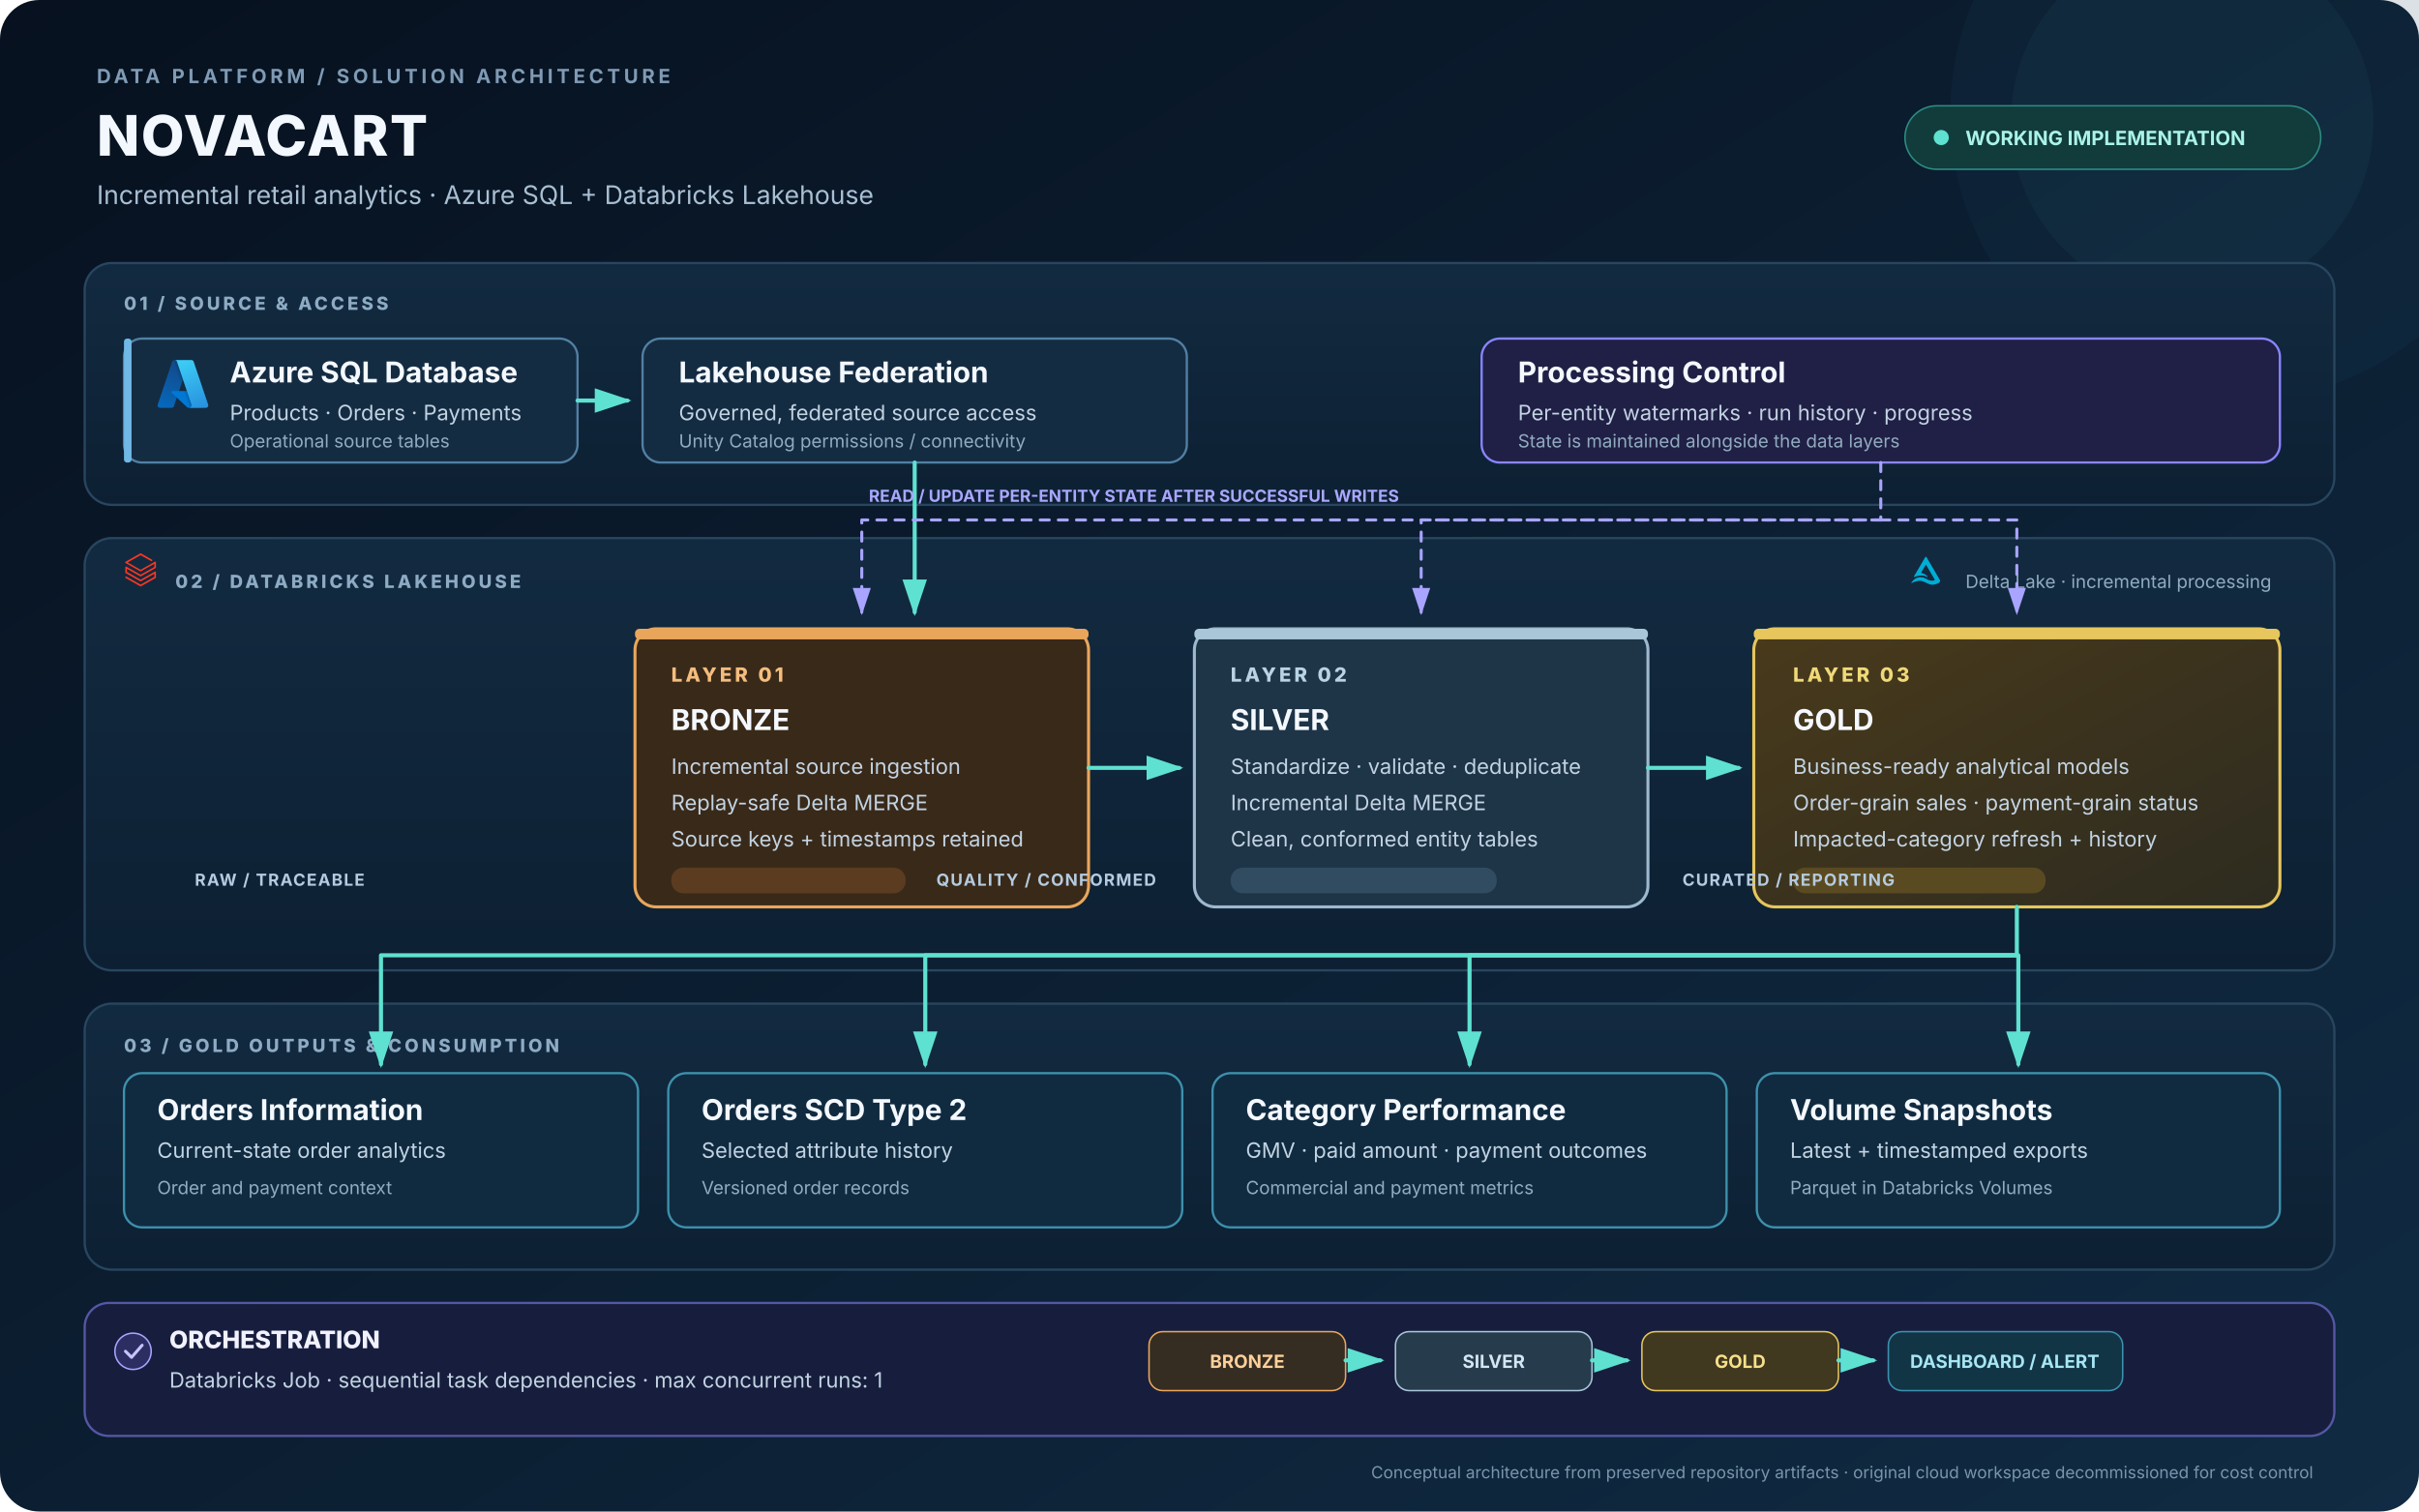
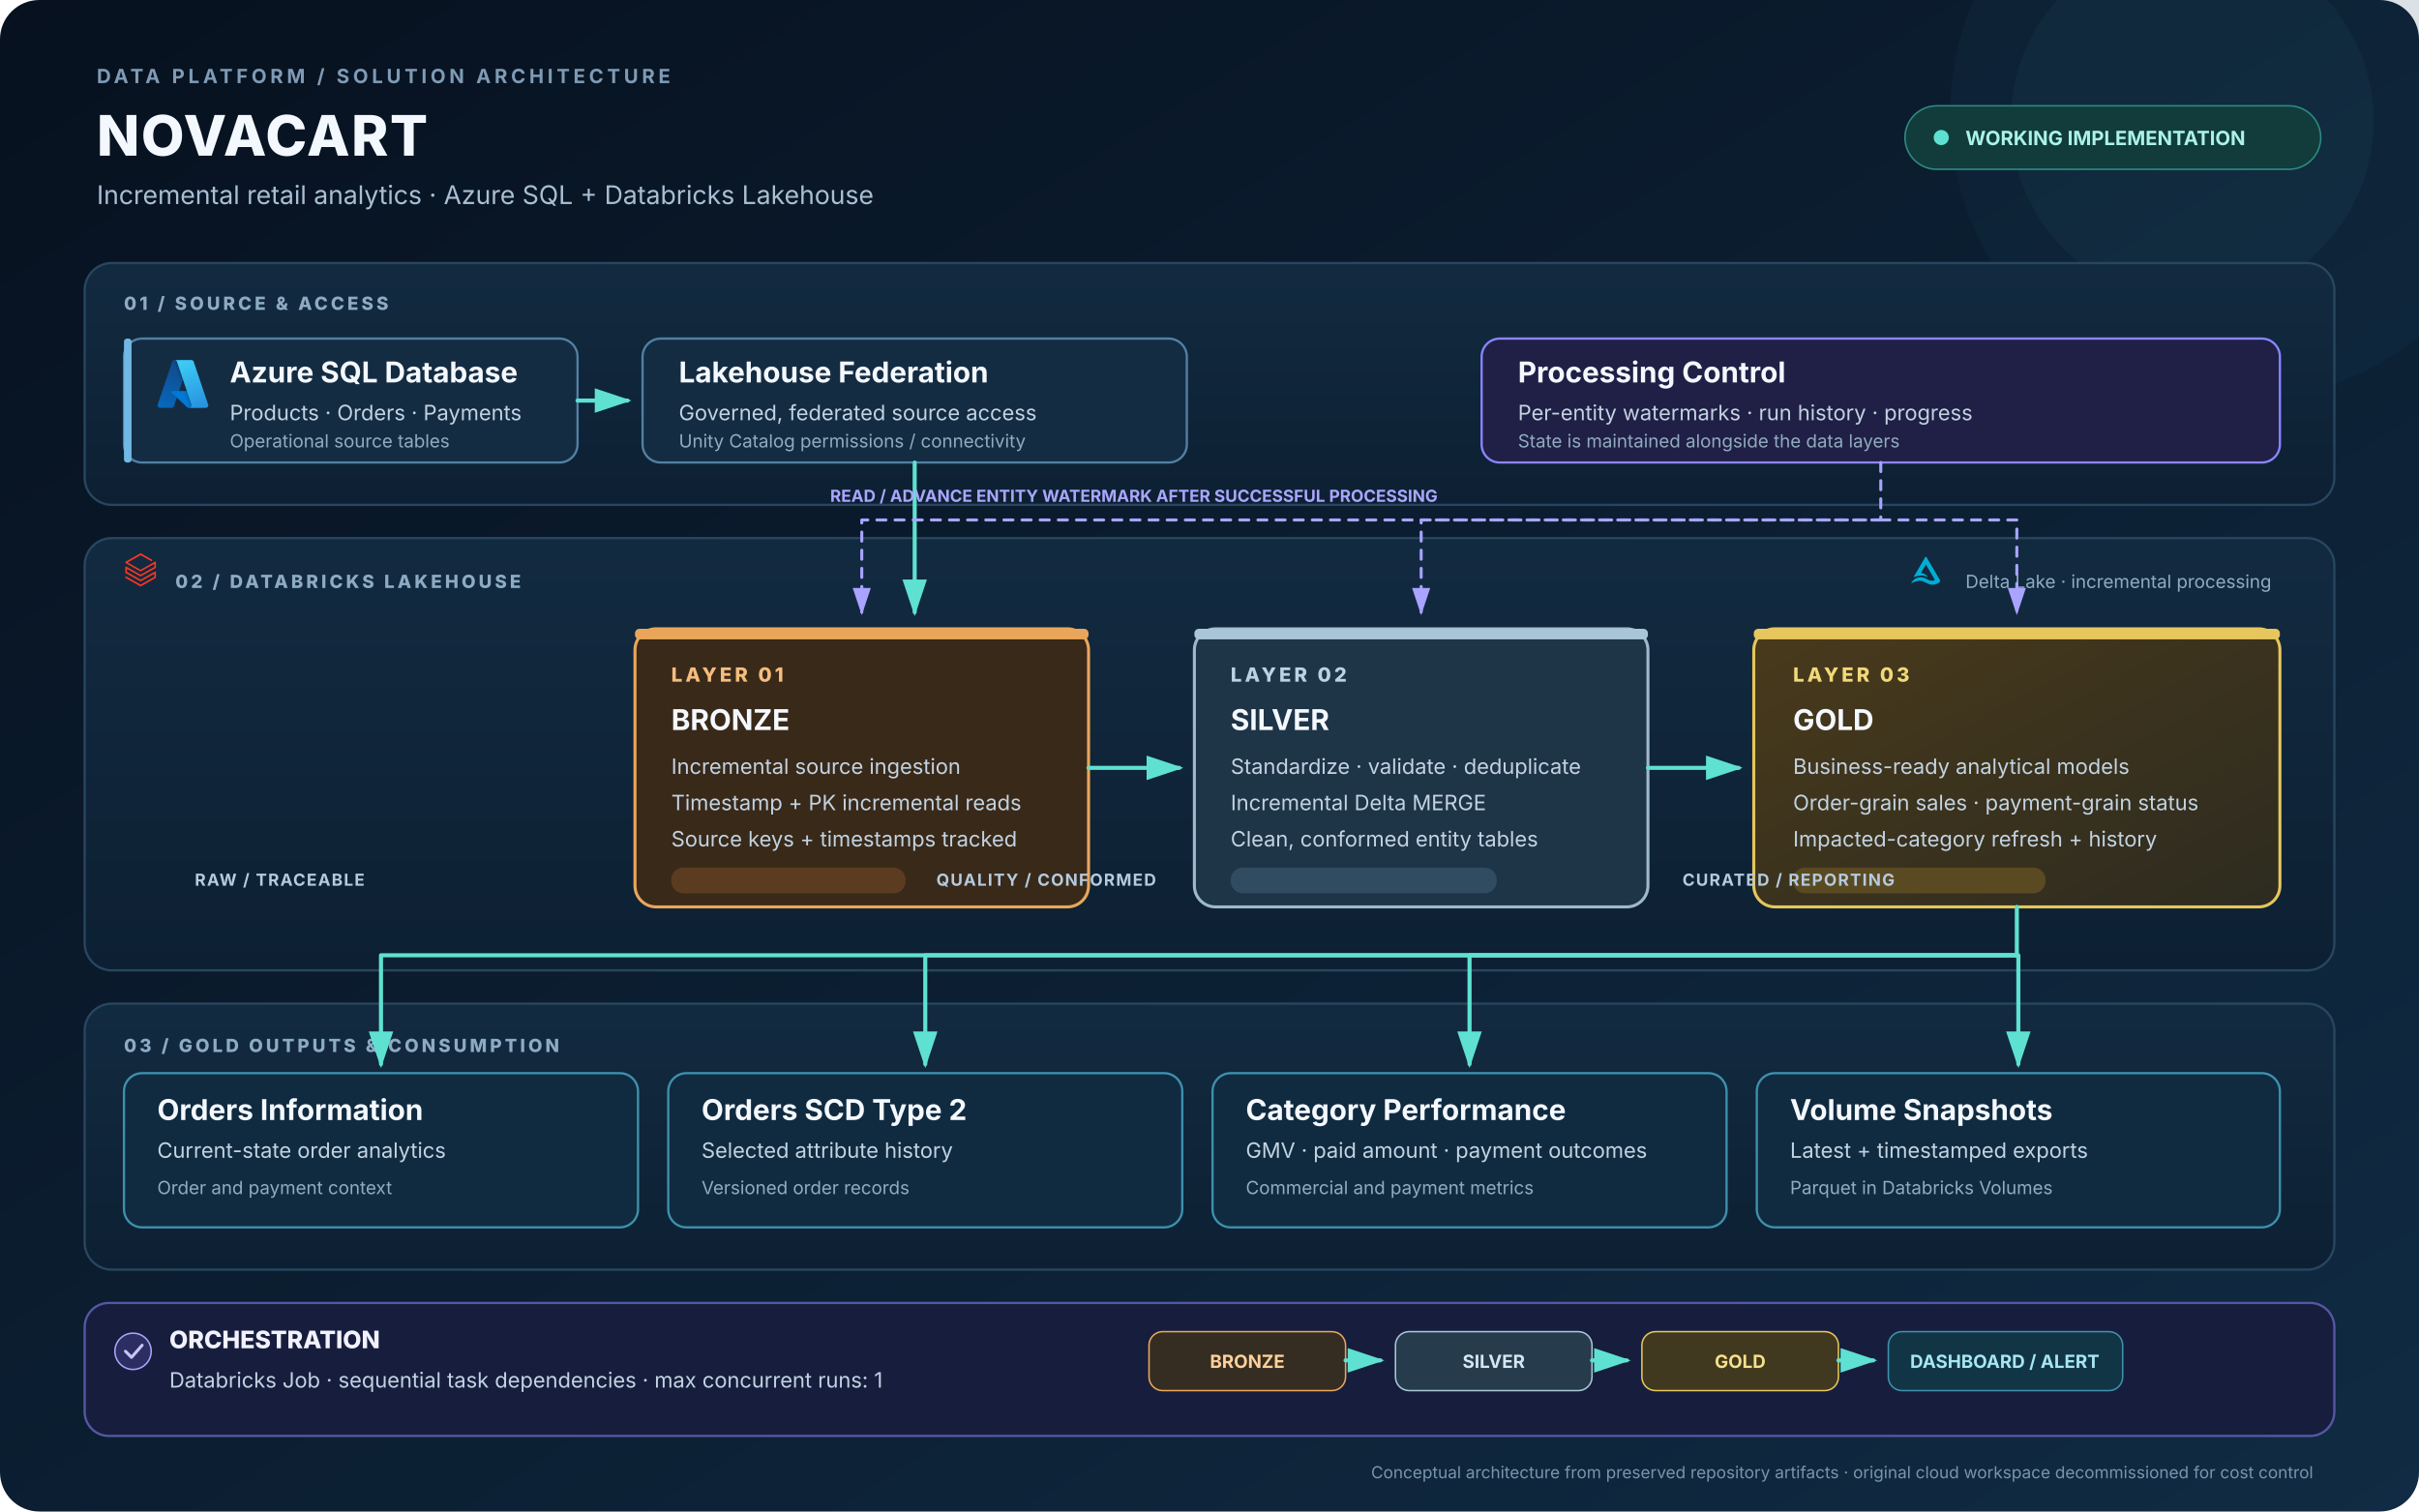
<svg xmlns="http://www.w3.org/2000/svg" width="1600" height="1000" viewBox="0 0 1600 1000" role="img" aria-labelledby="title desc">
  <defs>
    <linearGradient id="bg" x1="0" y1="0" x2="1" y2="1">
      <stop offset="0" stop-color="#07111f" />
      <stop offset="1" stop-color="#102b43" />
    </linearGradient>
    <linearGradient id="panel" x1="0" y1="0" x2="0" y2="1">
      <stop offset="0" stop-color="#122a40" />
      <stop offset="1" stop-color="#0d2033" />
    </linearGradient>
    <linearGradient id="goldPanel" x1="0" y1="0" x2="1" y2="1">
      <stop offset="0" stop-color="#493a1b" />
      <stop offset="1" stop-color="#2d2b20" />
    </linearGradient>
    <marker id="arrow" markerWidth="10" markerHeight="10" refX="8" refY="3" orient="auto">
      <path d="M0,0 L0,6 L9,3 z" fill="#5ee1d0" />
    </marker>
    <marker id="arrowPurple" markerWidth="10" markerHeight="10" refX="8" refY="3" orient="auto">
      <path d="M0,0 L0,6 L9,3 z" fill="#a8a4ff" />
    </marker>
    <style>
    text{font-family:Inter,Segoe UI,Arial,sans-serif}.eyebrow{font-size:13px;font-weight:700;letter-spacing:2.4px;fill:#7f9bb5}.title{font-size:37px;font-weight:800;letter-spacing:1px;fill:#f3f8ff}.subtitle{font-size:17px;fill:#a9bfd3}.panel{fill:url(#panel);stroke:#28465f;stroke-width:1.5}.source{fill:#142c42;stroke:#5280a3;stroke-width:1.5}.control{fill:#201f45;stroke:#8985ff;stroke-width:1.5}.bronze{fill:#392919;stroke:#e9a65b;stroke-width:2}.silver{fill:#1e3447;stroke:#9eb9ce;stroke-width:2}.gold{fill:url(#goldPanel);stroke:#e6c65d;stroke-width:2}.output{fill:#102b40;stroke:#3d91ad;stroke-width:1.5}.stage{font-size:12px;font-weight:800;letter-spacing:2px;fill:#8eabc4}.cardTitle{font-size:19px;font-weight:750;fill:#f4f8ff}.body{font-size:14px;fill:#c2d3e2}.muted{font-size:12px;fill:#91abc0}.chip{font-size:11px;font-weight:700;letter-spacing:.8px;fill:#b5cbe0}.line{fill:none;stroke:#5ee1d0;stroke-width:2.7;stroke-linecap:round;stroke-linejoin:round;marker-end:url(#arrow)}.controlLine{fill:none;stroke:#a8a4ff;stroke-width:2;stroke-dasharray:6 6;stroke-linecap:round;stroke-linejoin:round;marker-end:url(#arrowPurple)}.rule{stroke:#29465e;stroke-width:1}
  </style>
  </defs>
  <rect width="1600" height="1000" rx="26" fill="url(#bg)" />
  <circle cx="1480" cy="75" r="190" fill="#17415a" opacity=".16" />
  <circle cx="1450" cy="80" r="120" fill="#347b87" opacity=".08" />
  <text x="64" y="55" class="eyebrow">DATA PLATFORM / SOLUTION ARCHITECTURE</text>
  <text x="64" y="103" class="title">NOVACART</text>
  <text x="64" y="135" class="subtitle">Incremental retail analytics · Azure SQL + Databricks Lakehouse</text>
  <rect x="1260" y="70" width="275" height="42" rx="21" fill="#123c3c" stroke="#2d8c83" />
  <circle cx="1284" cy="91" r="5" fill="#5ee1d0" />
  <text x="1300" y="96" font-size="13" font-weight="700" fill="#aaf3e9">WORKING IMPLEMENTATION</text>
  <rect x="56" y="174" width="1488" height="160" rx="18" class="panel" />
  <text x="82" y="205" class="stage">01 / SOURCE &amp; ACCESS</text>
  <rect x="82" y="224" width="300" height="82" rx="12" class="source" />
  <rect x="82" y="224" width="5" height="82" rx="2" fill="#70b8e6" />
  <svg x="104" y="237" width="34" height="34" viewBox="0 0 128 128" preserveAspectRatio="xMidYMid meet">
    <defs>
      <linearGradient id="azure-original-a" x1="60.919" y1="9.602" x2="18.667" y2="134.423" gradientUnits="userSpaceOnUse">
        <stop stop-color="#114A8B" />
        <stop offset="1" stop-color="#0669BC" />
      </linearGradient>
      <linearGradient id="azure-original-b" x1="74.117" y1="67.772" x2="64.344" y2="71.076" gradientUnits="userSpaceOnUse">
        <stop stop-opacity=".3" />
        <stop offset=".071" stop-opacity=".2" />
        <stop offset=".321" stop-opacity=".1" />
        <stop offset=".623" stop-opacity=".05" />
        <stop offset="1" stop-opacity="0" />
      </linearGradient>
      <linearGradient id="azure-original-c" x1="68.742" y1="5.961" x2="115.122" y2="129.525" gradientUnits="userSpaceOnUse">
        <stop stop-color="#3CCBF4" />
        <stop offset="1" stop-color="#2892DF" />
      </linearGradient>
    </defs>
    <path d="M46.09.002h40.685L44.541 125.137a6.485 6.485 0 01-6.146 4.413H6.733a6.482 6.482 0 01-5.262-2.699 6.474 6.474 0 01-.876-5.848L39.944 4.414A6.488 6.488 0 0146.09 0z" fill="url(#azure-original-a)" transform="translate(.587 4.468) scale(.91904)" />
    <path d="M97.28 81.607H37.987a2.743 2.743 0 00-1.874 4.751l38.1 35.562a5.991 5.991 0 004.087 1.61h33.574z" fill="#0078d4" />
    <path d="M46.09.002A6.434 6.434 0 0039.93 4.5L.644 120.897a6.469 6.469 0 006.106 8.653h32.48a6.942 6.942 0 005.328-4.531l7.834-23.089 27.985 26.101a6.618 6.618 0 004.165 1.519h36.396l-15.963-45.616-46.533.011L86.922.002z" fill="url(#azure-original-b)" transform="translate(.587 4.468) scale(.91904)" />
    <path d="M98.055 4.408A6.476 6.476 0 0091.917.002H46.575a6.478 6.478 0 016.137 4.406l39.35 116.594a6.476 6.476 0 01-6.137 8.55h45.344a6.48 6.48 0 006.136-8.55z" fill="url(#azure-original-c)" transform="translate(.587 4.468) scale(.91904)" />
  </svg>
  <text x="152" y="253" class="cardTitle">Azure SQL Database</text>
  <text x="152" y="278" class="body">Products · Orders · Payments</text>
  <text x="152" y="296" class="muted">Operational source tables</text>
  <path d="M382 265 H415" class="line" />
  <rect x="425" y="224" width="360" height="82" rx="12" class="source" />
  <text x="449" y="253" class="cardTitle">Lakehouse Federation</text>
  <text x="449" y="278" class="body">Governed, federated source access</text>
  <text x="449" y="296" class="muted">Unity Catalog permissions / connectivity</text>
  <rect x="980" y="224" width="528" height="82" rx="12" class="control" />
  <text x="1004" y="253" class="cardTitle">Processing Control</text>
  <text x="1004" y="278" class="body">Per-entity watermarks · run history · progress</text>
  <text x="1004" y="296" class="muted">State is maintained alongside the data layers</text>
  <rect x="56" y="356" width="1488" height="286" rx="18" class="panel" />
  <path d="M605 306 V405" class="line" />
  <svg x="82" y="366" width="22" height="22" viewBox="0 0 24 24" aria-label="Databricks logo">
    <path fill="#FF3621" d="M.95 14.184L12 20.403l9.919-5.55v2.21L12 22.662l-10.484-5.96-.565.308v.77L12 24l11.05-6.218v-4.317l-.515-.309L12 19.118l-9.867-5.653v-2.21L12 16.805l11.05-6.218V6.32l-.515-.308L12 11.974 2.647 6.681 12 1.388l7.76 4.368.668-.411v-.566L12 0 .95 6.27v.72L12 13.207l9.919-5.55v2.26L12 15.52 1.516 9.56 1 9.868Z" />
  </svg>
  <text x="116" y="389" class="stage">02 / DATABRICKS LAKEHOUSE</text>
  <svg x="1260" y="366" width="28" height="22" viewBox="60 5 75 70" preserveAspectRatio="xMidYMid meet">
    <path d="M126.217 60.953L98.361 13.347c-.629-1.074-2.166-1.074-2.776 0L71.911 53.808c-.407.703.333 1.536 1.073 1.185.315-.148.666-.296 1.055-.426v.019s.648-.259 1.74-.592l3.72-1.018c3.35-.777 7.719-1.407 11.68-.74 3.628.611 6.164 1.573 8.015 2.536.851.444 1.647-.666.962-1.333-2.647-2.573-6.719-5.664-12.901-6.978-.278-.056-.407-.37-.259-.592l9.31-15.937a.8.8 0 0 1 1.37 0l17.769 30.411a1.18 1.18 0 0 1-.648 1.703c-1.388.463-3.054.814-4.923.814-1.185 0-2.388-.148-3.573-.426 0 0-3.443-.537-8.051-3.295s-13.493-6.256-23.47-.574c-4.257 2.739-7.089 6.46-8.57 8.81-.241.37.166.814.555.592 3.424-1.832 12.66-6.145 20.99-4.609 4.942.925 10.606 4.664 16.473 6.793 9.718 3.609 19.268-2.425 19.287-2.443.999-.666 1.592-1.166 1.703-1.259l.129-.111c1.537-1.333 1.907-3.591.87-5.386z" fill="#00add4" />
  </svg>
  <text x="1300" y="389" class="muted">Delta Lake · incremental processing</text>
  <rect x="420" y="416" width="300" height="184" rx="14" class="bronze" />
  <rect x="420" y="416" width="300" height="7" rx="3" fill="#e9a65b" />
  <text x="444" y="451" font-size="13" font-weight="800" letter-spacing="2" fill="#f5bd7d">LAYER 01</text>
  <text x="444" y="483" class="cardTitle">BRONZE</text>
  <text x="444" y="512" class="body">Incremental source ingestion</text>
-   <text x="444" y="536" class="body">Replay-safe Delta MERGE</text>
-   <text x="444" y="560" class="body">Source keys + timestamps retained</text>
+   <text x="444" y="536" class="body">Timestamp + PK incremental reads</text>
+   <text x="444" y="560" class="body">Source keys + timestamps tracked</text>
  <rect x="444" y="574" width="155" height="17" rx="8" fill="#5b3c20" />
  <text x="185" y="586" text-anchor="middle" class="chip">RAW / TRACEABLE</text>
  <path d="M720 508 H780" class="line" />
  <rect x="790" y="416" width="300" height="184" rx="14" class="silver" />
  <rect x="790" y="416" width="300" height="7" rx="3" fill="#a9c6d9" />
  <text x="814" y="451" font-size="13" font-weight="800" letter-spacing="2" fill="#b9d3e3">LAYER 02</text>
  <text x="814" y="483" class="cardTitle">SILVER</text>
  <text x="814" y="512" class="body">Standardize · validate · deduplicate</text>
  <text x="814" y="536" class="body">Incremental Delta MERGE</text>
  <text x="814" y="560" class="body">Clean, conformed entity tables</text>
  <rect x="814" y="574" width="176" height="17" rx="8" fill="#314b60" />
  <text x="692" y="586" text-anchor="middle" class="chip">QUALITY / CONFORMED</text>
  <path d="M1090 508 H1150" class="line" />
  <rect x="1160" y="416" width="348" height="184" rx="14" class="gold" />
  <rect x="1160" y="416" width="348" height="7" rx="3" fill="#e6c65d" />
  <text x="1186" y="451" font-size="13" font-weight="800" letter-spacing="2" fill="#f0d978">LAYER 03</text>
  <text x="1186" y="483" class="cardTitle">GOLD</text>
  <text x="1186" y="512" class="body">Business-ready analytical models</text>
  <text x="1186" y="536" class="body">Order-grain sales · payment-grain status</text>
  <text x="1186" y="560" class="body">Impacted-category refresh + history</text>
  <rect x="1186" y="574" width="167" height="17" rx="8" fill="#5a4a22" />
  <text x="1183" y="586" text-anchor="middle" class="chip">CURATED / REPORTING</text>
  <path d="M1244 306 V344 H570 V405" class="controlLine" />
  <path d="M1244 344 H940 V405" class="controlLine" />
  <path d="M1244 344 H1334 V405" class="controlLine" />
-   <text x="750" y="332" text-anchor="middle" font-size="11" font-weight="700" fill="#aaa7ff">READ / UPDATE PER-ENTITY STATE AFTER SUCCESSFUL WRITES</text>
+   <text x="750" y="332" text-anchor="middle" font-size="11" font-weight="700" fill="#aaa7ff">READ / ADVANCE ENTITY WATERMARK AFTER SUCCESSFUL PROCESSING</text>
  <rect x="56" y="664" width="1488" height="176" rx="18" class="panel" />
  <text x="82" y="696" class="stage">03 / GOLD OUTPUTS &amp; CONSUMPTION</text>
  <path d="M1334 600 V632 H252 V704" class="line" />
  <path d="M1334 632 H612 V704" class="line" />
  <path d="M1334 632 H972 V704" class="line" />
  <path d="M1334 632 H1335 V704" class="line" />
  <rect x="82" y="710" width="340" height="102" rx="12" class="output" />
  <text x="104" y="741" class="cardTitle" font-size="17">Orders Information</text>
  <text x="104" y="766" class="body">Current-state order analytics</text>
  <text x="104" y="790" class="muted">Order and payment context</text>
  <rect x="442" y="710" width="340" height="102" rx="12" class="output" />
  <text x="464" y="741" class="cardTitle" font-size="17">Orders SCD Type 2</text>
  <text x="464" y="766" class="body">Selected attribute history</text>
  <text x="464" y="790" class="muted">Versioned order records</text>
  <rect x="802" y="710" width="340" height="102" rx="12" class="output" />
  <text x="824" y="741" class="cardTitle" font-size="17">Category Performance</text>
  <text x="824" y="766" class="body">GMV · paid amount · payment outcomes</text>
  <text x="824" y="790" class="muted">Commercial and payment metrics</text>
  <rect x="1162" y="710" width="346" height="102" rx="12" class="output" />
  <text x="1184" y="741" class="cardTitle" font-size="17">Volume Snapshots</text>
  <text x="1184" y="766" class="body">Latest + timestamped exports</text>
  <text x="1184" y="790" class="muted">Parquet in Databricks Volumes</text>
  <rect x="56" y="862" width="1488" height="88" rx="16" fill="#171e3d" stroke="#5557a4" stroke-width="1.5" />
  <circle cx="88" cy="894" r="12" fill="#2c2e61" stroke="#a8a4ff" />
  <path d="M83 894 l4 4 7 -8" fill="none" stroke="#c6c4ff" stroke-width="2" stroke-linecap="round" stroke-linejoin="round" />
  <text x="112" y="892" font-size="16" font-weight="800" fill="#f2f1ff">ORCHESTRATION</text>
  <text x="112" y="918" class="body">Databricks Job · sequential task dependencies · max concurrent runs: 1</text>
  <g transform="translate(760 881)">
    <rect width="130" height="39" rx="9" fill="#352d22" stroke="#e9a65b" />
    <text x="65" y="24" text-anchor="middle" font-size="12" font-weight="700" fill="#ffd09a">BRONZE</text>
    <path d="M130 19 H153" class="line" />
    <rect x="163" width="130" height="39" rx="9" fill="#263b4c" stroke="#a9c6d9" />
    <text x="228" y="24" text-anchor="middle" font-size="12" font-weight="700" fill="#d4e6f3">SILVER</text>
    <path d="M293 19 H316" class="line" />
    <rect x="326" width="130" height="39" rx="9" fill="#40381f" stroke="#e6c65d" />
    <text x="391" y="24" text-anchor="middle" font-size="12" font-weight="700" fill="#f6e08a">GOLD</text>
    <path d="M456 19 H479" class="line" />
    <rect x="489" width="155" height="39" rx="9" fill="#123545" stroke="#3d91ad" />
    <text x="566" y="24" text-anchor="middle" font-size="12" font-weight="700" fill="#a6e6f4">DASHBOARD / ALERT</text>
  </g>
  <text x="1530" y="978" text-anchor="end" font-size="11" fill="#7895ad">Conceptual architecture from preserved repository artifacts · original cloud workspace decommissioned for cost control</text>
</svg>
